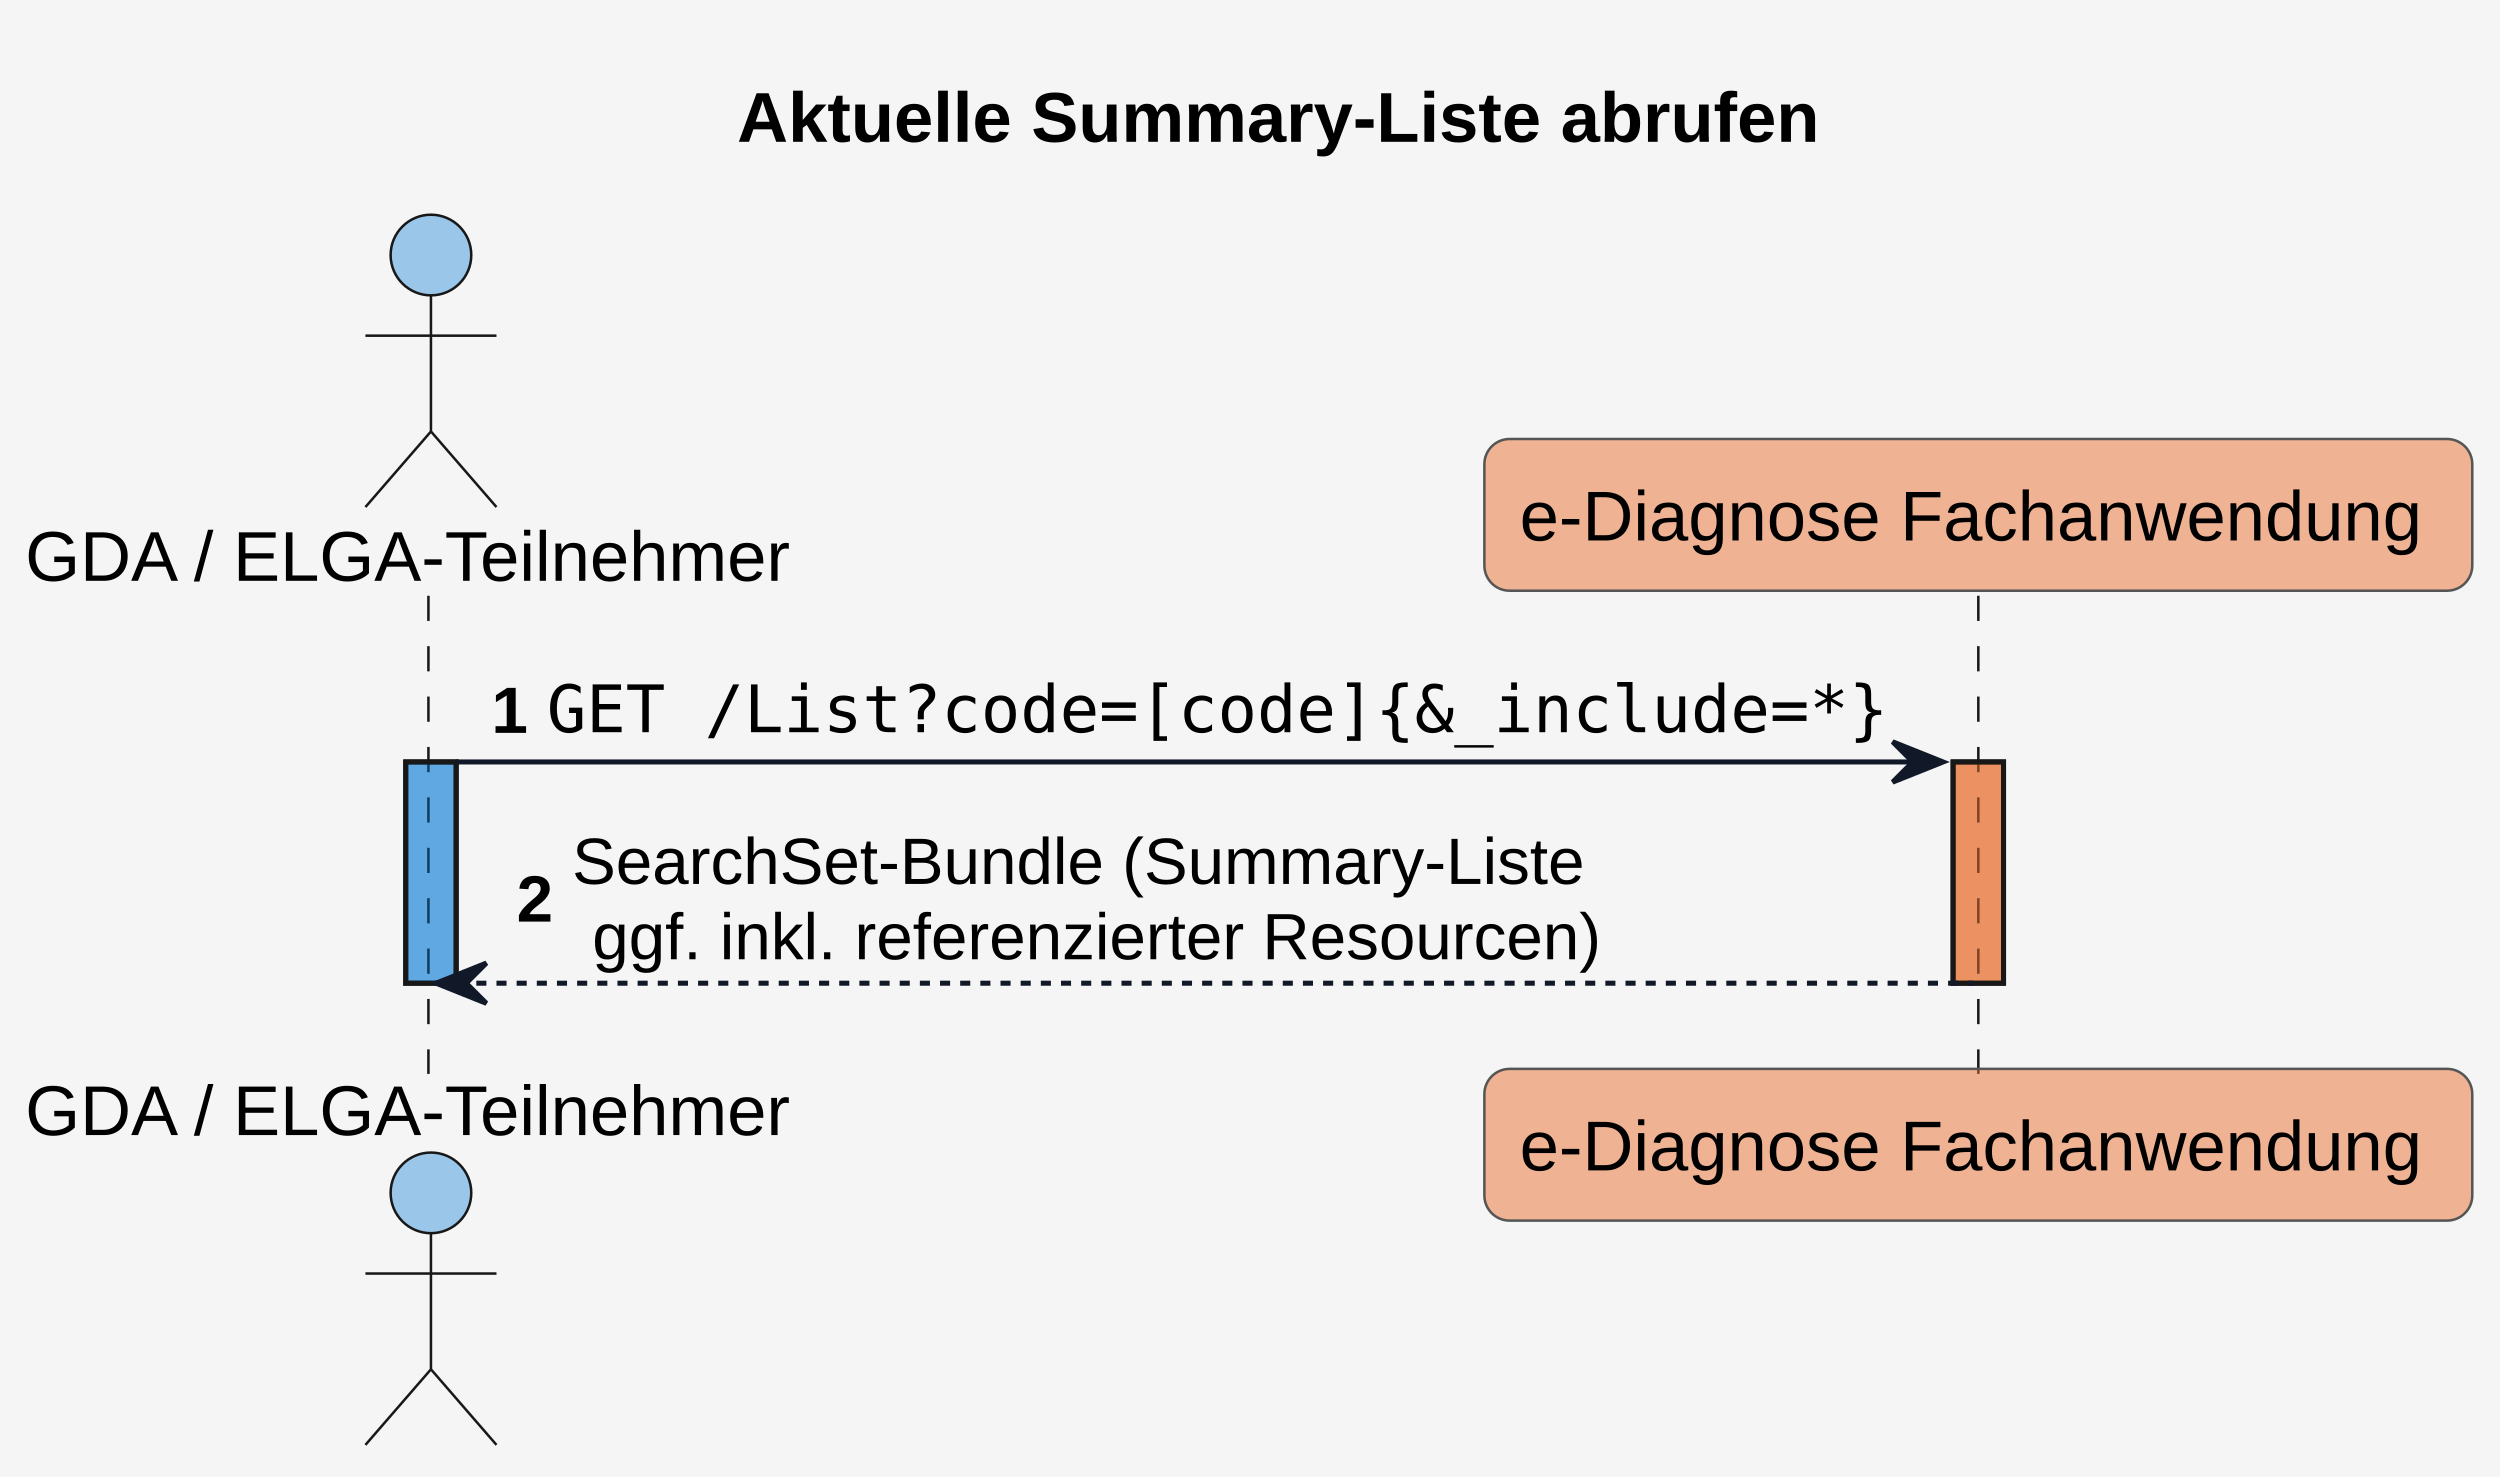
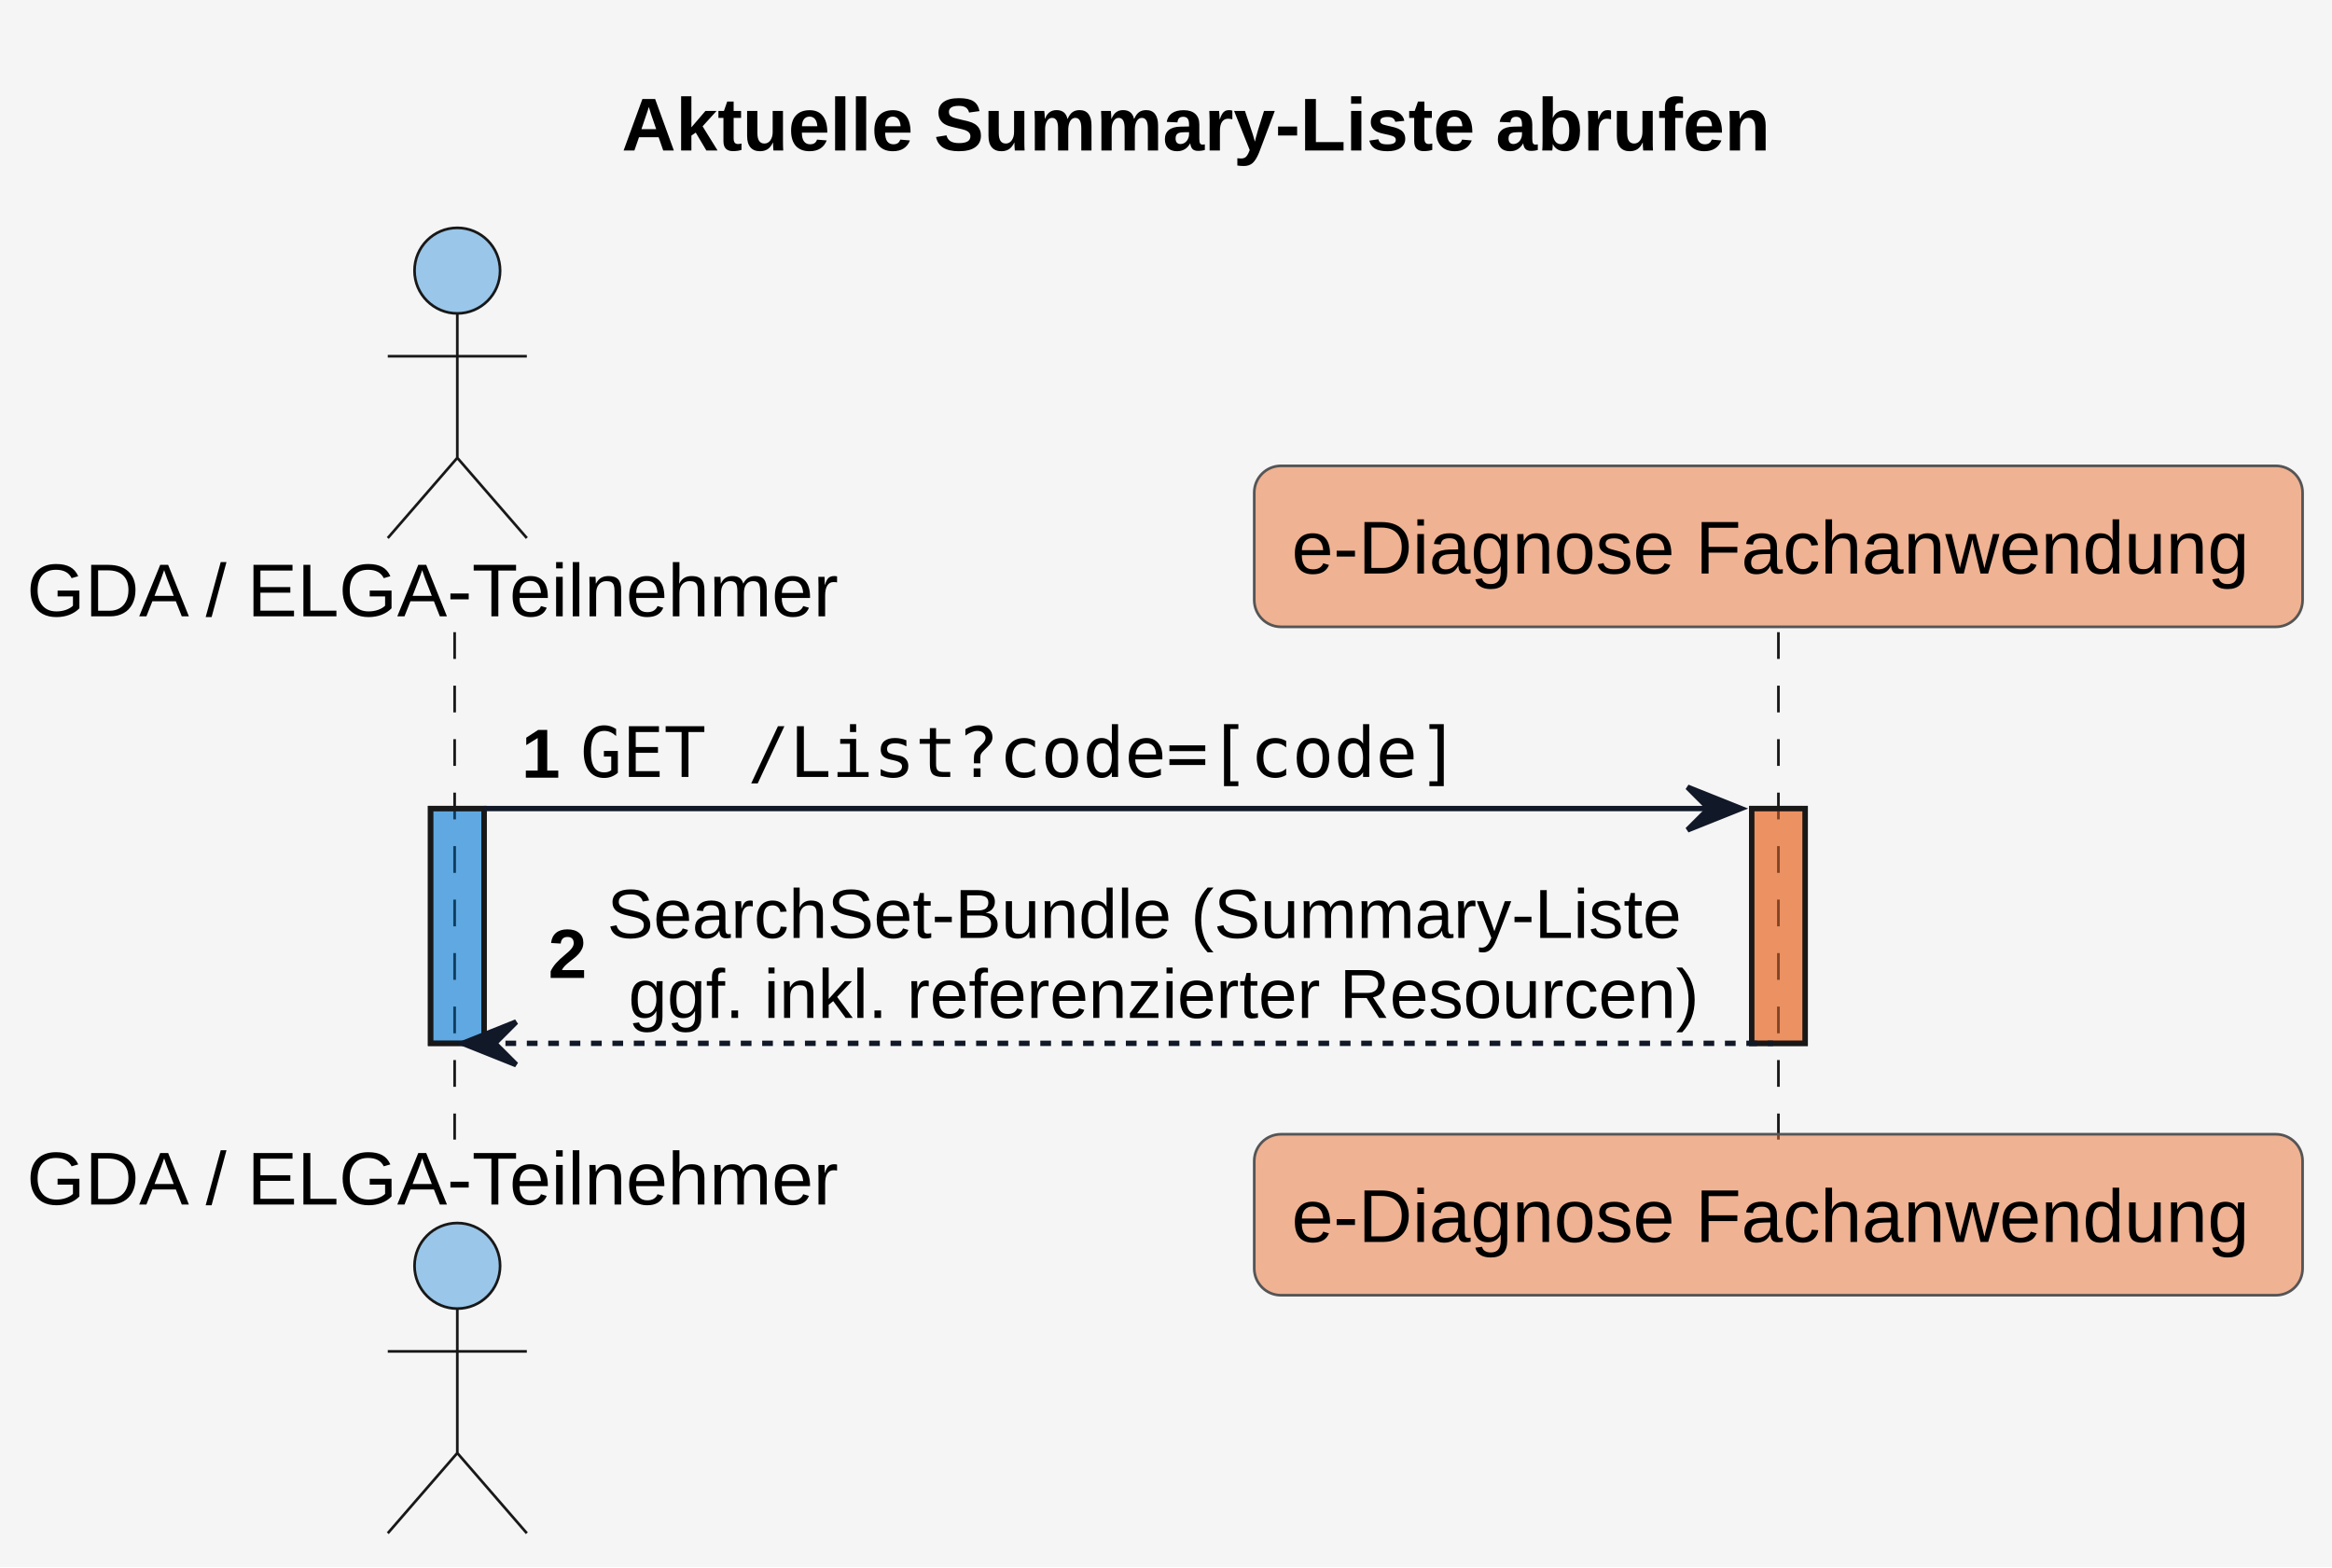
- <svg xmlns="http://www.w3.org/2000/svg" contentStyleType="text/css" height="293px" preserveAspectRatio="none" style="width:496px;height:293px;background:#F5F5F5;" version="1.1" viewBox="0 0 496 293" width="496px" zoomAndPan="magnify">
+ <svg xmlns="http://www.w3.org/2000/svg" contentStyleType="text/css" height="293px" preserveAspectRatio="none" style="width:436px;height:293px;background:#F5F5F5;" version="1.1" viewBox="0 0 436 293" width="436px" zoomAndPan="magnify">
  <defs />
  <g>
-     <rect fill="#F5F5F5" height="293" style="stroke:none;stroke-width:1.0;" width="496" x="0" y="0" />
-     <text fill="#000000" font-family="Arial" font-size="14" font-weight="bold" lengthAdjust="spacing" textLength="222" x="146.25" y="28.132">Aktuelle Summary-Liste abrufen</text>
+     <rect fill="#F5F5F5" height="293" style="stroke:none;stroke-width:1.0;" width="436" x="0" y="0" />
+     <text fill="#000000" font-family="Arial" font-size="14" font-weight="bold" lengthAdjust="spacing" textLength="222" x="116.25" y="28.132">Aktuelle Summary-Liste abrufen</text>
    <rect fill="#0078D4" fill-opacity="0.376" height="43.898" style="stroke:#181818;stroke-width:1.0;" width="10" x="80.5" y="151.171" />
-     <rect fill="#E97132" fill-opacity="0.502" height="43.898" style="stroke:#181818;stroke-width:1.0;" width="10" x="387.5" y="151.171" />
+     <rect fill="#E97132" fill-opacity="0.502" height="43.898" style="stroke:#181818;stroke-width:1.0;" width="10" x="327.5" y="151.171" />
    <line style="stroke:#181818;stroke-width:0.5;stroke-dasharray:5.0,5.0;" x1="85" x2="85" y1="118.197" y2="213.068" />
-     <line style="stroke:#181818;stroke-width:0.5;stroke-dasharray:5.0,5.0;" x1="392.5" x2="392.5" y1="118.197" y2="213.068" />
+     <line style="stroke:#181818;stroke-width:0.5;stroke-dasharray:5.0,5.0;" x1="332.5" x2="332.5" y1="118.197" y2="213.068" />
    <text fill="#000000" font-family="Arial" font-size="14" lengthAdjust="spacing" textLength="155" x="5" y="115.231">GDA / ELGA-Teilnehmer</text>
    <ellipse cx="85.5" cy="50.599" fill="#0078D4" fill-opacity="0.376" rx="8" ry="8" style="stroke:#181818;stroke-width:0.5;" />
    <path d="M85.5,58.599 L85.5,85.599 M72.5,66.599 L98.5,66.599 M85.5,85.599 L72.5,100.599 M85.5,85.599 L98.5,100.599 " fill="none" style="stroke:#181818;stroke-width:0.5;" />
    <text fill="#000000" font-family="Arial" font-size="14" lengthAdjust="spacing" textLength="155" x="5" y="225.2">GDA / ELGA-Teilnehmer</text>
    <ellipse cx="85.5" cy="236.667" fill="#0078D4" fill-opacity="0.376" rx="8" ry="8" style="stroke:#181818;stroke-width:0.5;" />
    <path d="M85.5,244.667 L85.5,271.667 M72.5,252.667 L98.5,252.667 M85.5,271.667 L72.5,286.667 M85.5,271.667 L98.5,286.667 " fill="none" style="stroke:#181818;stroke-width:0.5;" />
-     <rect fill="#E97132" fill-opacity="0.502" height="30.099" rx="5" ry="5" style="stroke:#555555;stroke-width:0.5;" width="196" x="294.5" y="87.099" />
-     <text fill="#000000" font-family="Arial" font-size="14" lengthAdjust="spacing" textLength="182" x="301.5" y="107.231">e-Diagnose Fachanwendung</text>
-     <rect fill="#E97132" fill-opacity="0.502" height="30.099" rx="5" ry="5" style="stroke:#555555;stroke-width:0.5;" width="196" x="294.5" y="212.068" />
-     <text fill="#000000" font-family="Arial" font-size="14" lengthAdjust="spacing" textLength="182" x="301.5" y="232.2">e-Diagnose Fachanwendung</text>
+     <rect fill="#E97132" fill-opacity="0.502" height="30.099" rx="5" ry="5" style="stroke:#555555;stroke-width:0.5;" width="196" x="234.5" y="87.099" />
+     <text fill="#000000" font-family="Arial" font-size="14" lengthAdjust="spacing" textLength="182" x="241.5" y="107.231">e-Diagnose Fachanwendung</text>
+     <rect fill="#E97132" fill-opacity="0.502" height="30.099" rx="5" ry="5" style="stroke:#555555;stroke-width:0.5;" width="196" x="234.5" y="212.068" />
+     <text fill="#000000" font-family="Arial" font-size="14" lengthAdjust="spacing" textLength="182" x="241.5" y="232.2">e-Diagnose Fachanwendung</text>
    <rect fill="#0078D4" fill-opacity="0.376" height="43.898" style="stroke:#181818;stroke-width:1.0;" width="10" x="80.5" y="151.171" />
-     <rect fill="#E97132" fill-opacity="0.502" height="43.898" style="stroke:#181818;stroke-width:1.0;" width="10" x="387.5" y="151.171" />
-     <polygon fill="#111827" points="375.5,147.171,385.5,151.171,375.5,155.171,379.5,151.171" style="stroke:#111827;stroke-width:1.0;" />
-     <line style="stroke:#111827;stroke-width:1.0;" x1="90.5" x2="381.5" y1="151.171" y2="151.171" />
+     <rect fill="#E97132" fill-opacity="0.502" height="43.898" style="stroke:#181818;stroke-width:1.0;" width="10" x="327.5" y="151.171" />
+     <polygon fill="#111827" points="315.5,147.171,325.5,151.171,315.5,155.171,319.5,151.171" style="stroke:#111827;stroke-width:1.0;" />
+     <line style="stroke:#111827;stroke-width:1.0;" x1="90.5" x2="321.5" y1="151.171" y2="151.171" />
    <text fill="#000000" font-family="Arial" font-size="13" font-weight="bold" lengthAdjust="spacing" textLength="7" x="97.5" y="145.404">1</text>
-     <text fill="#000000" font-family="monospace" font-size="13" lengthAdjust="spacing" textLength="272" x="108.5" y="145.267">GET /List?code=[code]{&amp;_include=*}</text>
+     <text fill="#000000" font-family="monospace" font-size="13" lengthAdjust="spacing" textLength="168" x="108.5" y="145.267">GET /List?code=[code]</text>
    <polygon fill="#111827" points="96.5,191.068,86.5,195.068,96.5,199.068,92.5,195.068" style="stroke:#111827;stroke-width:1.0;" />
-     <line style="stroke:#111827;stroke-width:1.0;stroke-dasharray:2.0,2.0;" x1="90.5" x2="391.5" y1="195.068" y2="195.068" />
+     <line style="stroke:#111827;stroke-width:1.0;stroke-dasharray:2.0,2.0;" x1="90.5" x2="331.5" y1="195.068" y2="195.068" />
    <text fill="#000000" font-family="Arial" font-size="13" font-weight="bold" lengthAdjust="spacing" textLength="7" x="102.5" y="182.839">2</text>
    <text fill="#000000" font-family="Arial" font-size="13" lengthAdjust="spacing" textLength="201" x="113.5" y="175.365">SearchSet-Bundle (Summary-Liste</text>
    <text fill="#000000" font-family="Arial" font-size="13" lengthAdjust="spacing" textLength="198" x="117.5" y="190.314">ggf. inkl. referenzierter Resourcen)</text>
  </g>
</svg>
